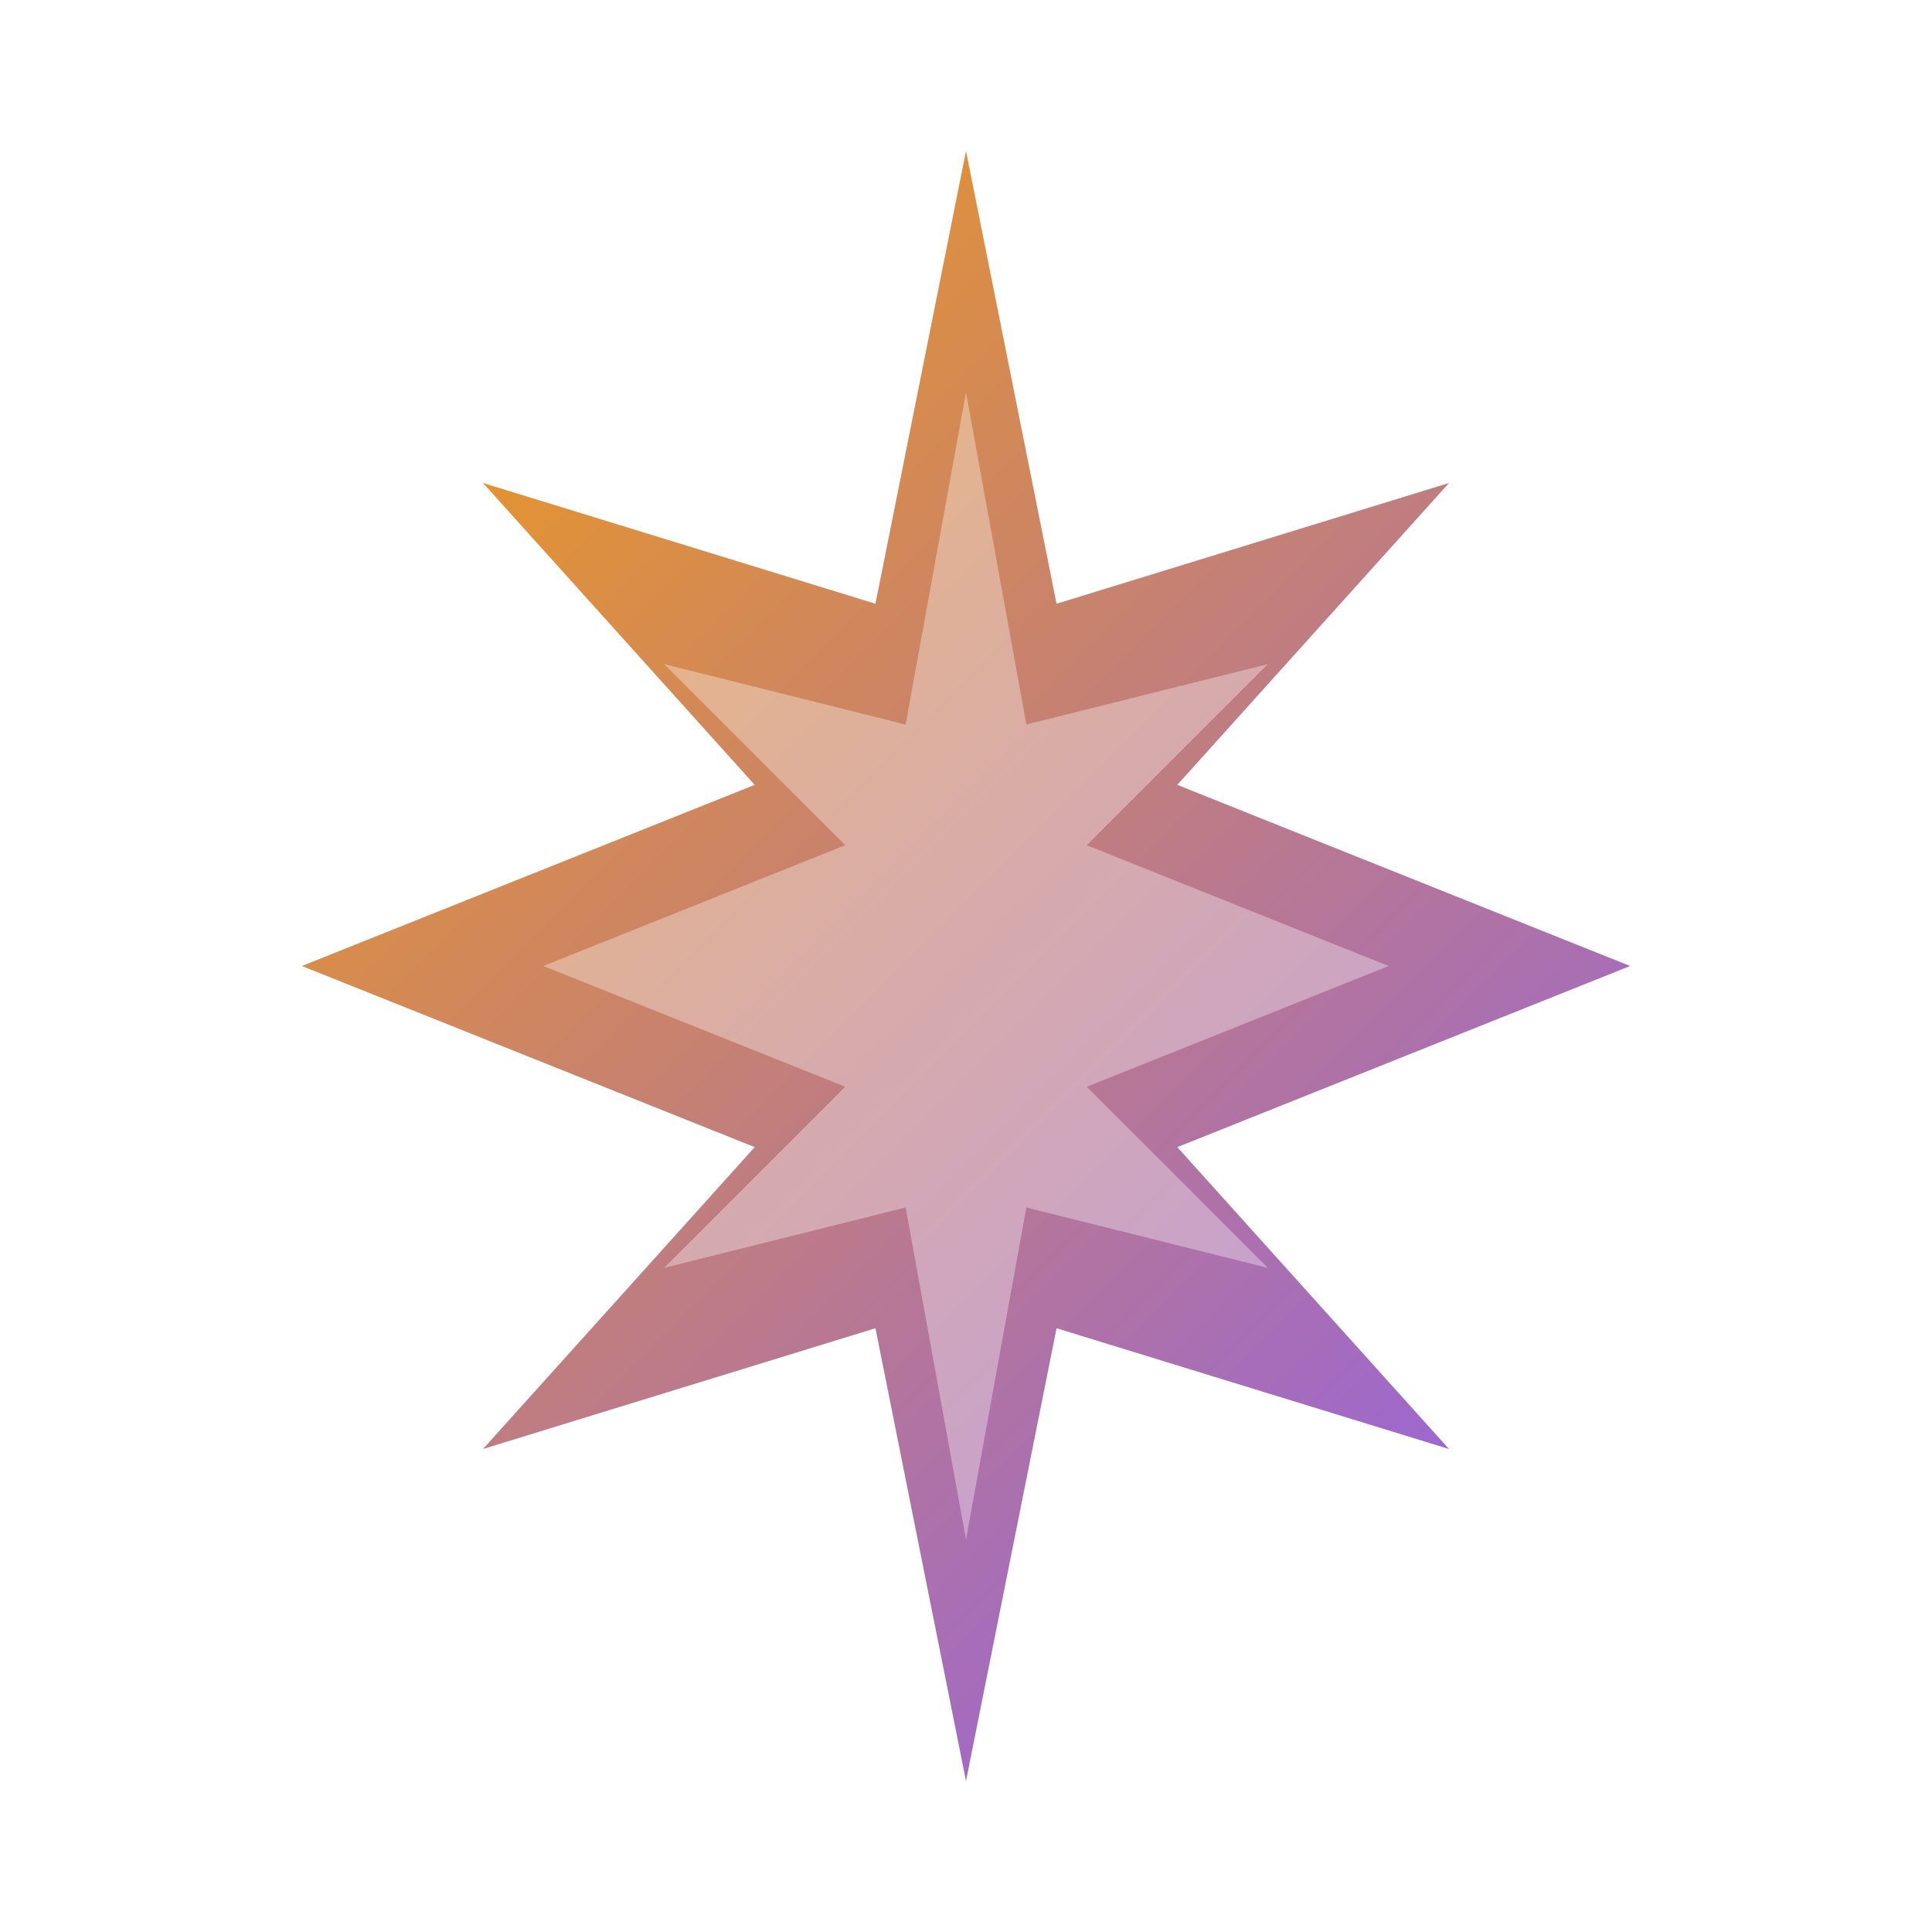
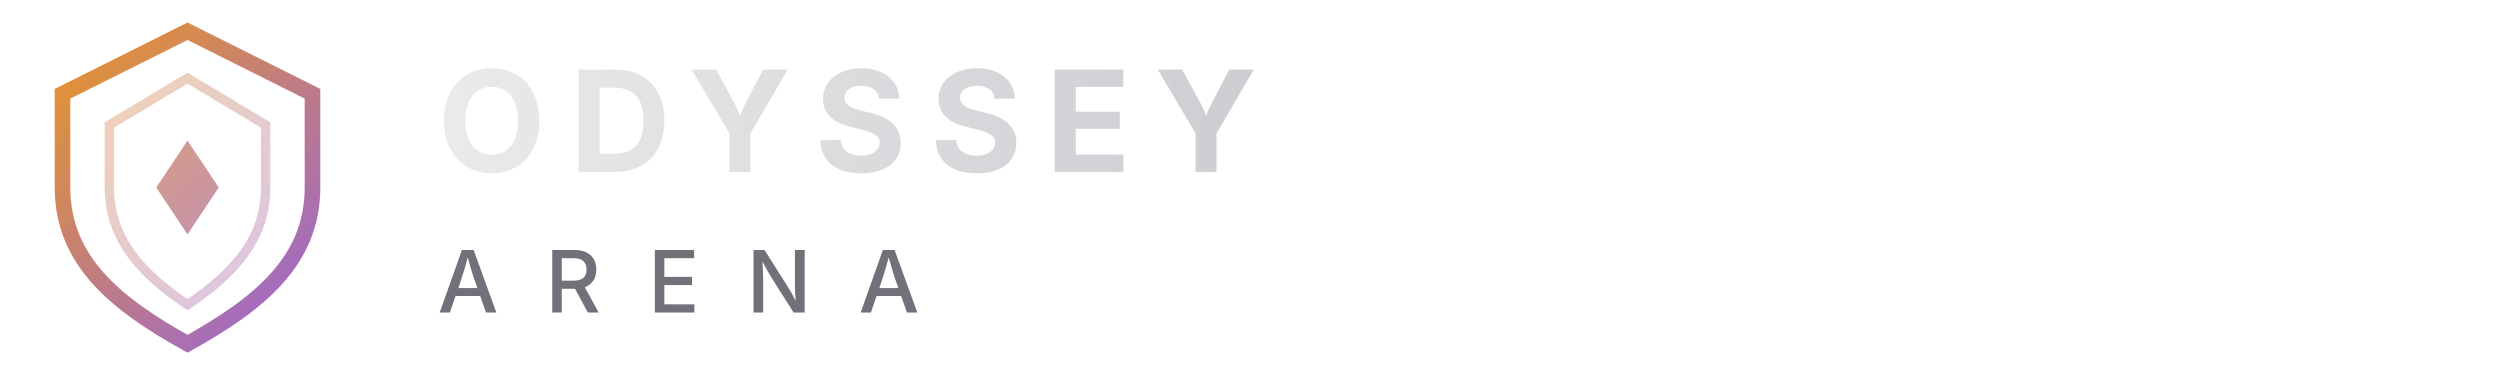
- <svg xmlns="http://www.w3.org/2000/svg" width="128" height="128" viewBox="0 0 128 128" fill="none" aria-hidden="true">
-   <path d="M64 10L70 40L96 32L78 52L108 64L78 76L96 96L70 88L64 118L58 88L32 96L50 76L20 64L50 52L32 32L58 40L64 10Z" fill="url(#odyssey-gradient)" />
-   <path d="M64 26L68 48L84 44L72 56L92 64L72 72L84 84L68 80L64 102L60 80L44 84L56 72L36 64L56 56L44 44L60 48L64 26Z" fill="rgba(255,255,255,0.35)" />
+ <svg xmlns="http://www.w3.org/2000/svg" viewBox="0 0 320 48" fill="none">
  <defs>
-     <linearGradient id="odyssey-gradient" x1="16" y1="16" x2="112" y2="112" gradientUnits="userSpaceOnUse">
-       <stop stop-color="#F59E0B" />
-       <stop offset="1" stop-color="#8B5CF6" />
+     <linearGradient id="mark-gradient" x1="0" y1="0" x2="48" y2="48" gradientUnits="userSpaceOnUse">
+       <stop offset="0%" stop-color="#F59E0B" />
+       <stop offset="100%" stop-color="#8B5CF6" />
+     </linearGradient>
+     <linearGradient id="text-gradient" x1="0" y1="0" x2="320" y2="0" gradientUnits="userSpaceOnUse">
+       <stop offset="0%" stop-color="#FAFAFA" />
+       <stop offset="100%" stop-color="#A1A1AA" />
    </linearGradient>
  </defs>
+   <path d="M24 4L40 12V24C40 33.5 33 39 24 44C15 39 8 33.5 8 24V12L24 4Z" stroke="url(#mark-gradient)" stroke-width="2" fill="none" />
+   <path d="M24 10L34 16V24C34 30.5 30 35 24 39C18 35 14 30.5 14 24V16L24 10Z" stroke="url(#mark-gradient)" stroke-width="1.2" fill="none" opacity="0.4" />
+   <path d="M24 18L28 24L24 30L20 24Z" fill="url(#mark-gradient)" opacity="0.8" />
+   <text x="56" y="22" font-family="system-ui, -apple-system, 'Segoe UI', sans-serif" font-size="18" font-weight="700" letter-spacing="3" fill="url(#text-gradient)">ODYSSEY</text>
+   <text x="56" y="40" font-family="system-ui, -apple-system, 'Segoe UI', sans-serif" font-size="11" font-weight="500" letter-spacing="6" fill="#71717A">ARENA</text>
</svg>
